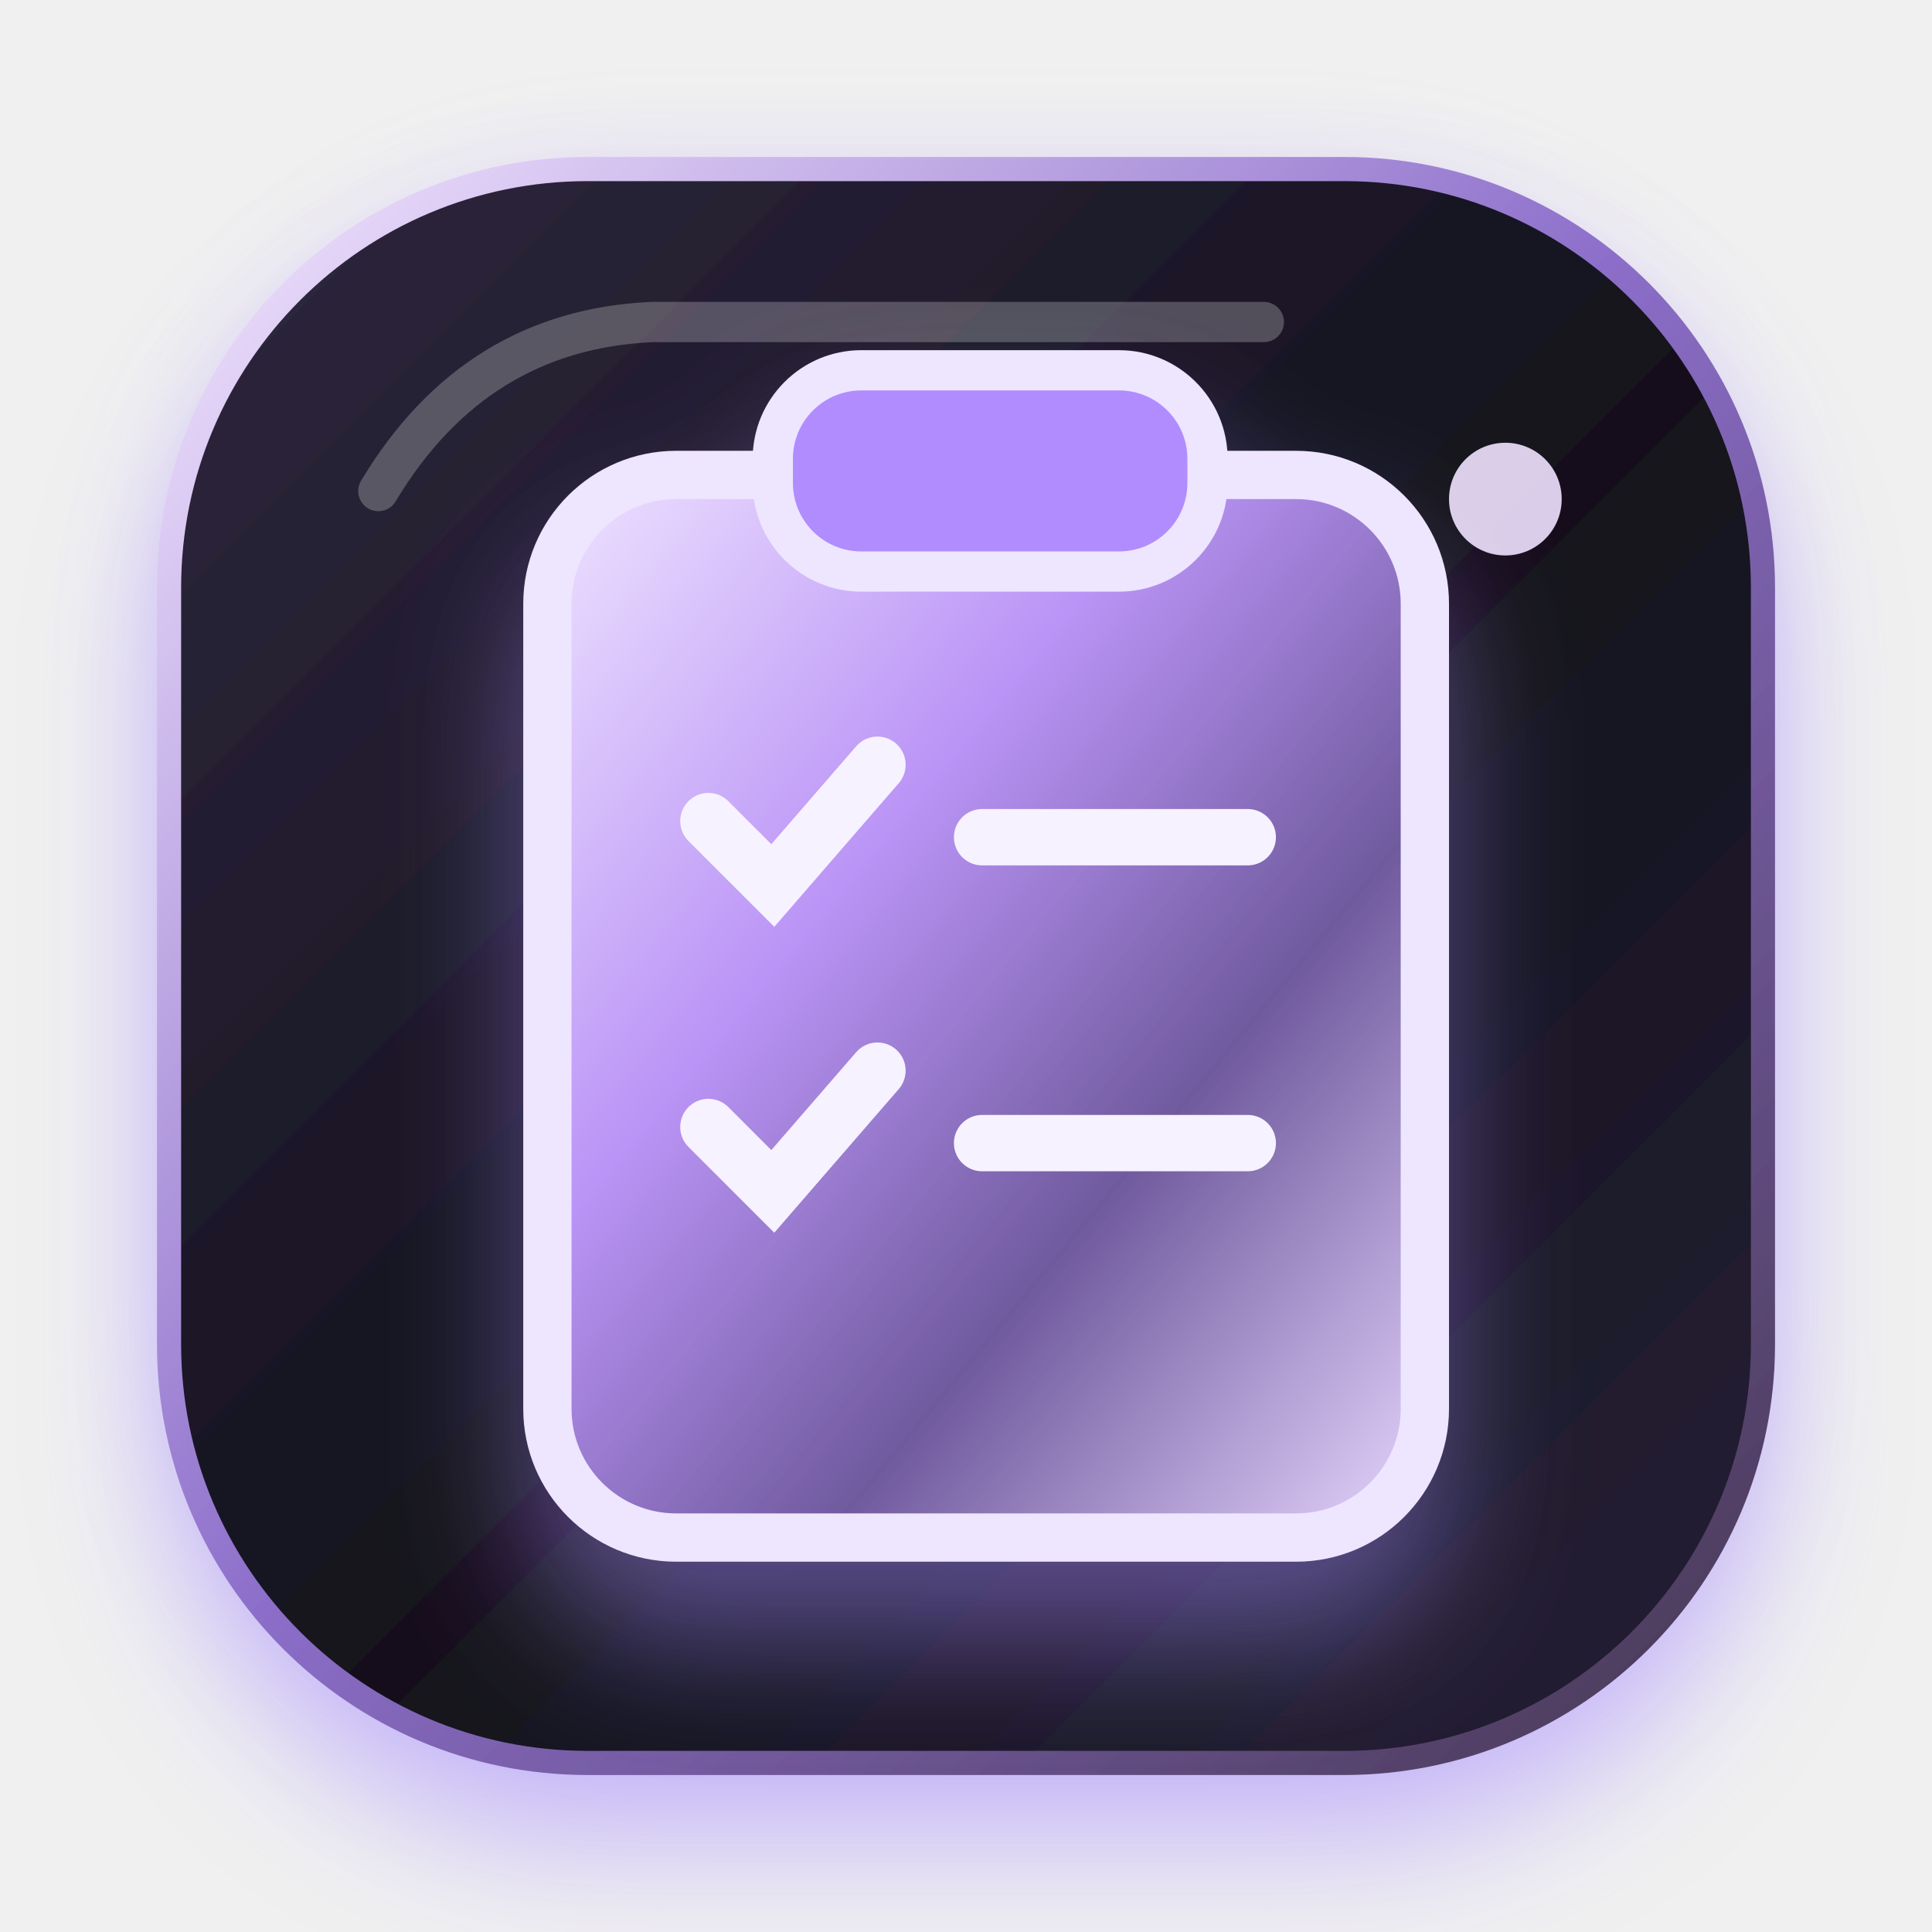
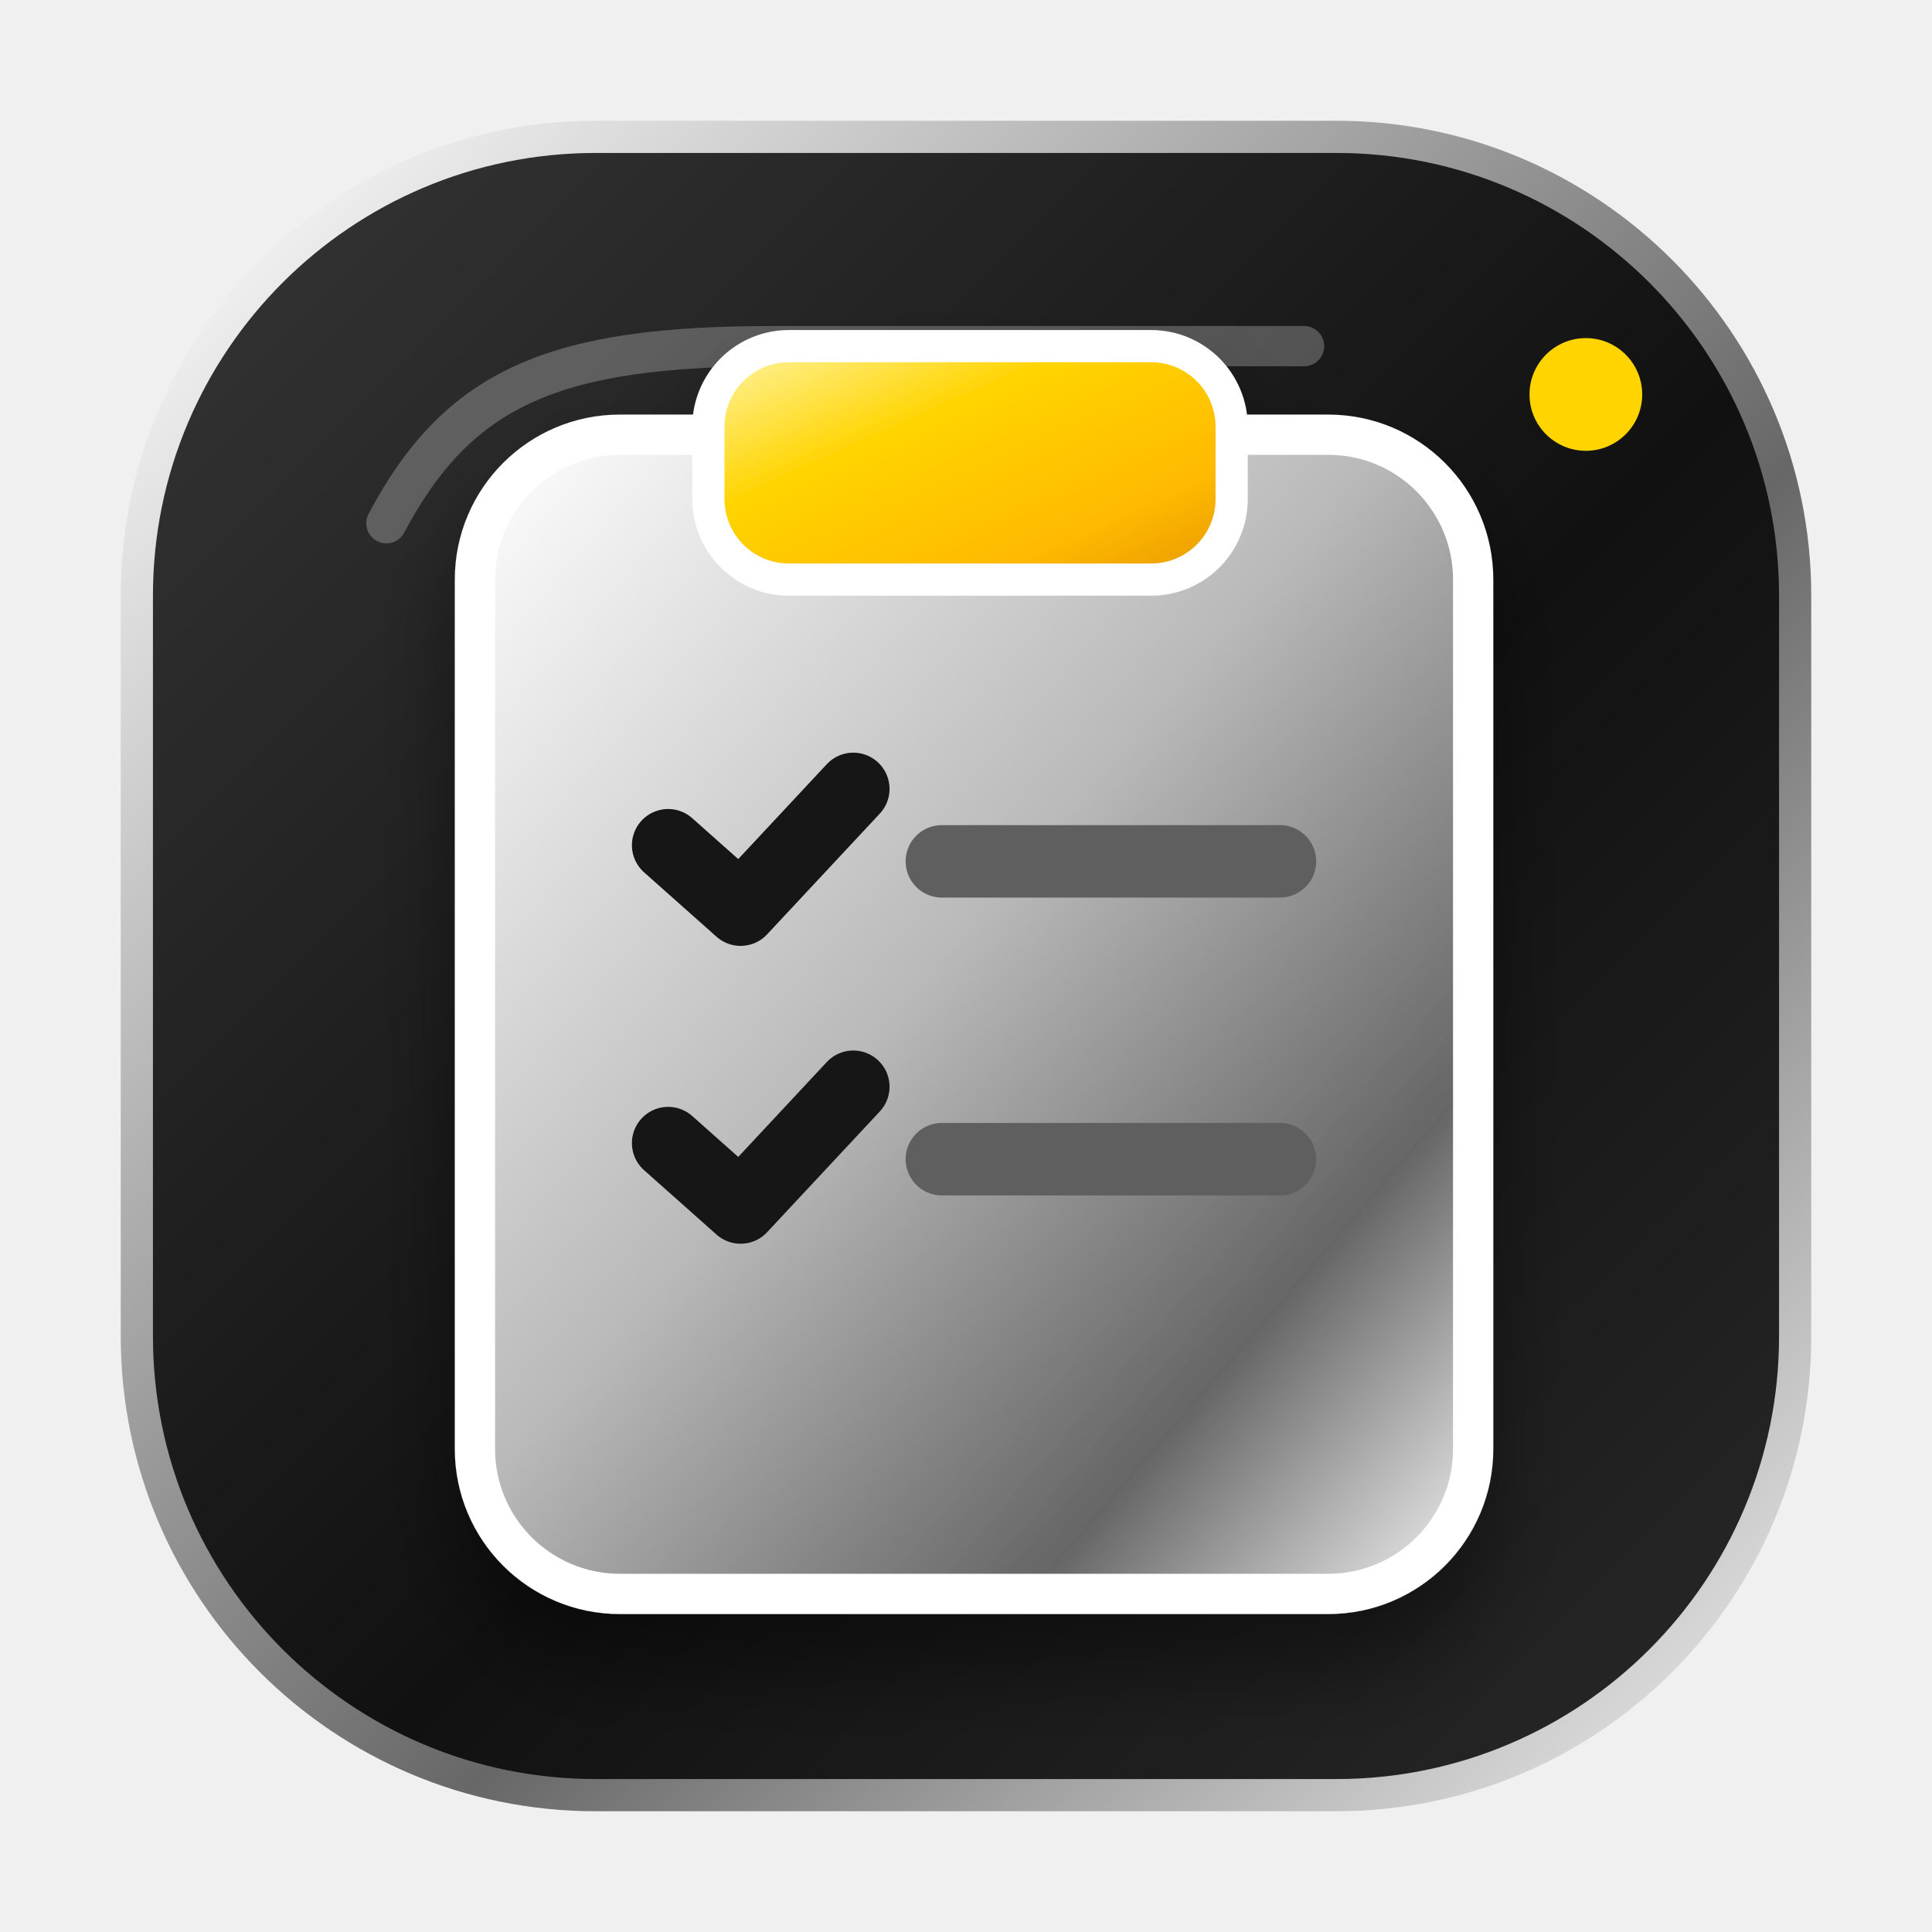
- <svg xmlns="http://www.w3.org/2000/svg" viewBox="0 0 240 240" role="img" aria-label="FITKNOW clipboard">
+ <svg xmlns="http://www.w3.org/2000/svg" viewBox="0 0 240 240" role="img" aria-label="clipboard">
  <defs>
-     <linearGradient id="case" x1="0" y1="0" x2="1" y2="1">
-       <stop stop-color="#30283f" />
-       <stop offset=".54" stop-color="#12111c" />
-       <stop offset="1" stop-color="#272237" />
+     <linearGradient id="panel" x1="0" y1="0" x2="1" y2="1">
+       <stop stop-color="#363636" />
+       <stop offset=".56" stop-color="#111111" />
+       <stop offset="1" stop-color="#292929" />
    </linearGradient>
    <linearGradient id="rim" x1="0" y1="0" x2="1" y2="1">
-       <stop stop-color="#f3e6ff" />
-       <stop offset=".48" stop-color="#8c6eca" />
-       <stop offset="1" stop-color="#463751" />
+       <stop stop-color="#ffffff" />
+       <stop offset=".6" stop-color="#676767" />
+       <stop offset="1" stop-color="#eeeeee" />
    </linearGradient>
-     <linearGradient id="metal" x1="0" y1="0" x2="1" y2="1">
-       <stop stop-color="#efe4ff" />
-       <stop offset=".36" stop-color="#ba94f6" />
-       <stop offset=".66" stop-color="#705a9e" />
-       <stop offset="1" stop-color="#e8d7ff" />
+     <linearGradient id="silver" x1="0" y1="0" x2="1" y2="1">
+       <stop stop-color="#ffffff" />
+       <stop offset=".46" stop-color="#b9b9b9" />
+       <stop offset=".78" stop-color="#666666" />
+       <stop offset="1" stop-color="#f5f5f5" />
    </linearGradient>
-     <filter id="glow" x="-50%" y="-50%" width="200%" height="200%">
-       <feGaussianBlur stdDeviation="7" />
-     </filter>
-     <filter id="shadow" x="-50%" y="-50%" width="200%" height="200%">
-       <feDropShadow dx="0" dy="10" stdDeviation="8" flood-color="#a78cff" flood-opacity=".45" />
+     <linearGradient id="gold" x1="0" y1="0" x2="1" y2="1">
+       <stop stop-color="#fff6ab" />
+       <stop offset=".36" stop-color="#ffd400" />
+       <stop offset=".75" stop-color="#ffba00" />
+       <stop offset="1" stop-color="#e59600" />
+     </linearGradient>
+     <filter id="shadow" x="-40%" y="-40%" width="180%" height="180%">
+       <feDropShadow dx="0" dy="7" stdDeviation="5" flood-color="#000" flood-opacity=".4" />
    </filter>
  </defs>
-   <rect x="22" y="24" width="196" height="196" rx="55" fill="#9e81fa" opacity=".33" filter="url(#glow)" />
-   <rect x="21" y="21" width="198" height="198" rx="52" fill="url(#case)" stroke="url(#rim)" stroke-width="3" filter="url(#shadow)" />
-   <path d="M47 61q12-20 34-21h76" stroke="#fff" opacity=".24" stroke-width="5" stroke-linecap="round" fill="none" />
+   <rect x="17" y="17" width="206" height="206" rx="57" fill="url(#panel)" stroke="url(#rim)" stroke-width="4" />
+   <path d="M48 65c9-17 21-22 48-22h66" stroke="#fff" stroke-opacity=".25" stroke-width="5" fill="none" stroke-linecap="round" />
  <g filter="url(#shadow)">
-     <rect x="68" y="59" width="109" height="132" rx="16" fill="url(#metal)" stroke="#eee5ff" stroke-width="6" />
-     <rect x="96" y="46" width="54" height="25" rx="11" fill="#b08cff" stroke="#eee5ff" stroke-width="5" />
-     <g stroke="#f7f2ff" stroke-width="7" stroke-linecap="round" fill="none">
-       <path d="m88 102 8 8 13-15M122 104h33M88 140l8 8 13-15M122 142h33" />
-     </g>
+     <rect x="59" y="54" width="124" height="144" rx="18" fill="url(#silver)" stroke="#fff" stroke-width="5" />
+     <rect x="88" y="43" width="65" height="29" rx="10" fill="url(#gold)" stroke="#fff" stroke-width="4" />
+     <path d="m83 105 9 8 14-15m-23 44 9 8 14-15" stroke="#121212" stroke-width="9" fill="none" stroke-linecap="round" stroke-linejoin="round" />
+     <path d="M117 107h42m-42 37h42" stroke="#5f5f5f" stroke-width="9" stroke-linecap="round" />
  </g>
-   <circle cx="187" cy="62" r="7" fill="#efe2ff" opacity=".9" />
+   <circle cx="197" cy="49" r="7" fill="#ffd400" />
</svg>
